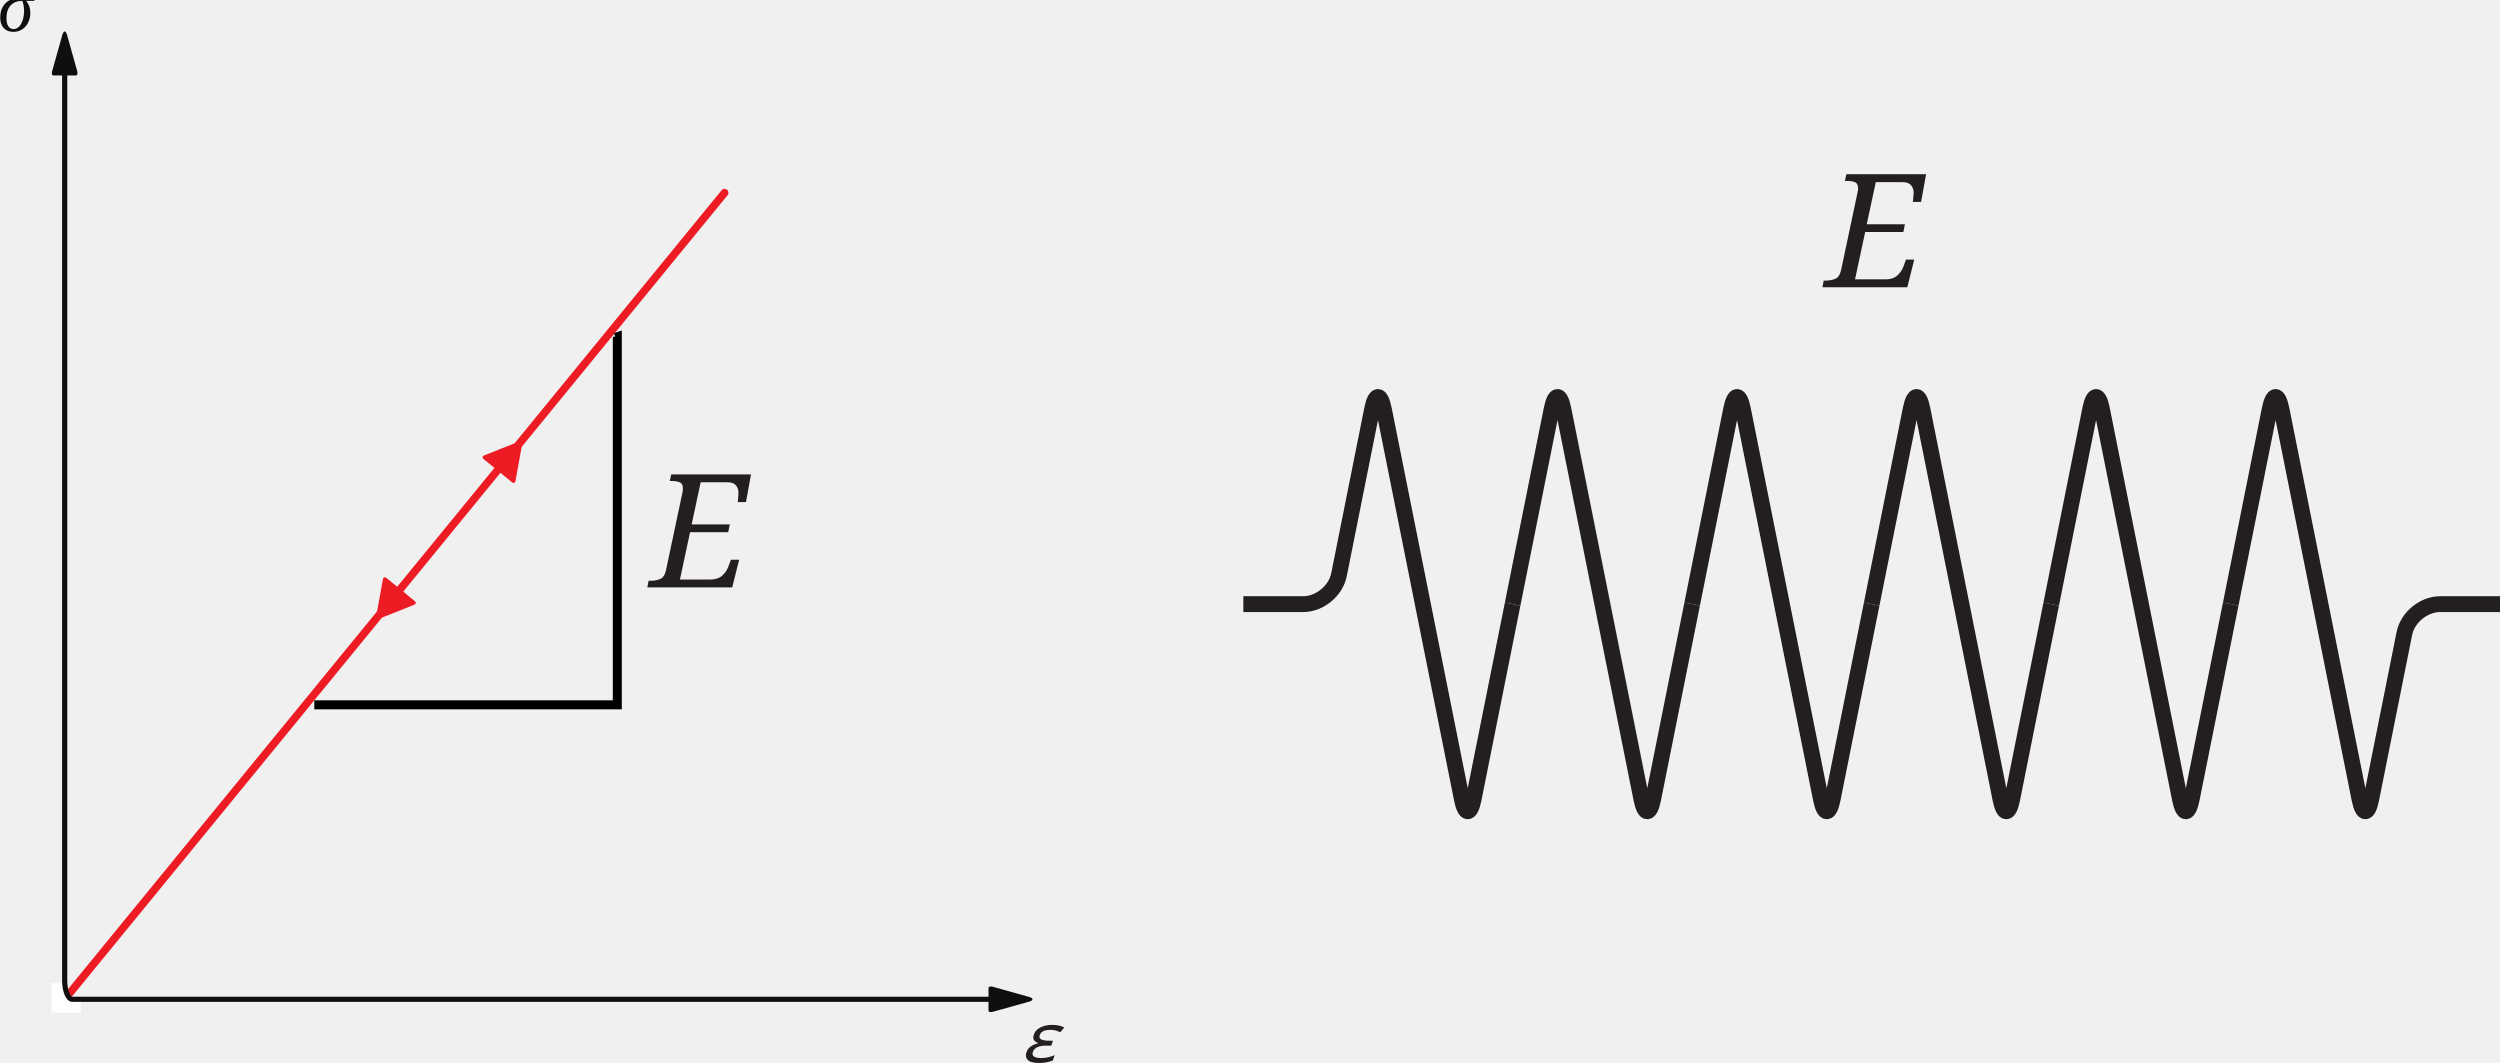
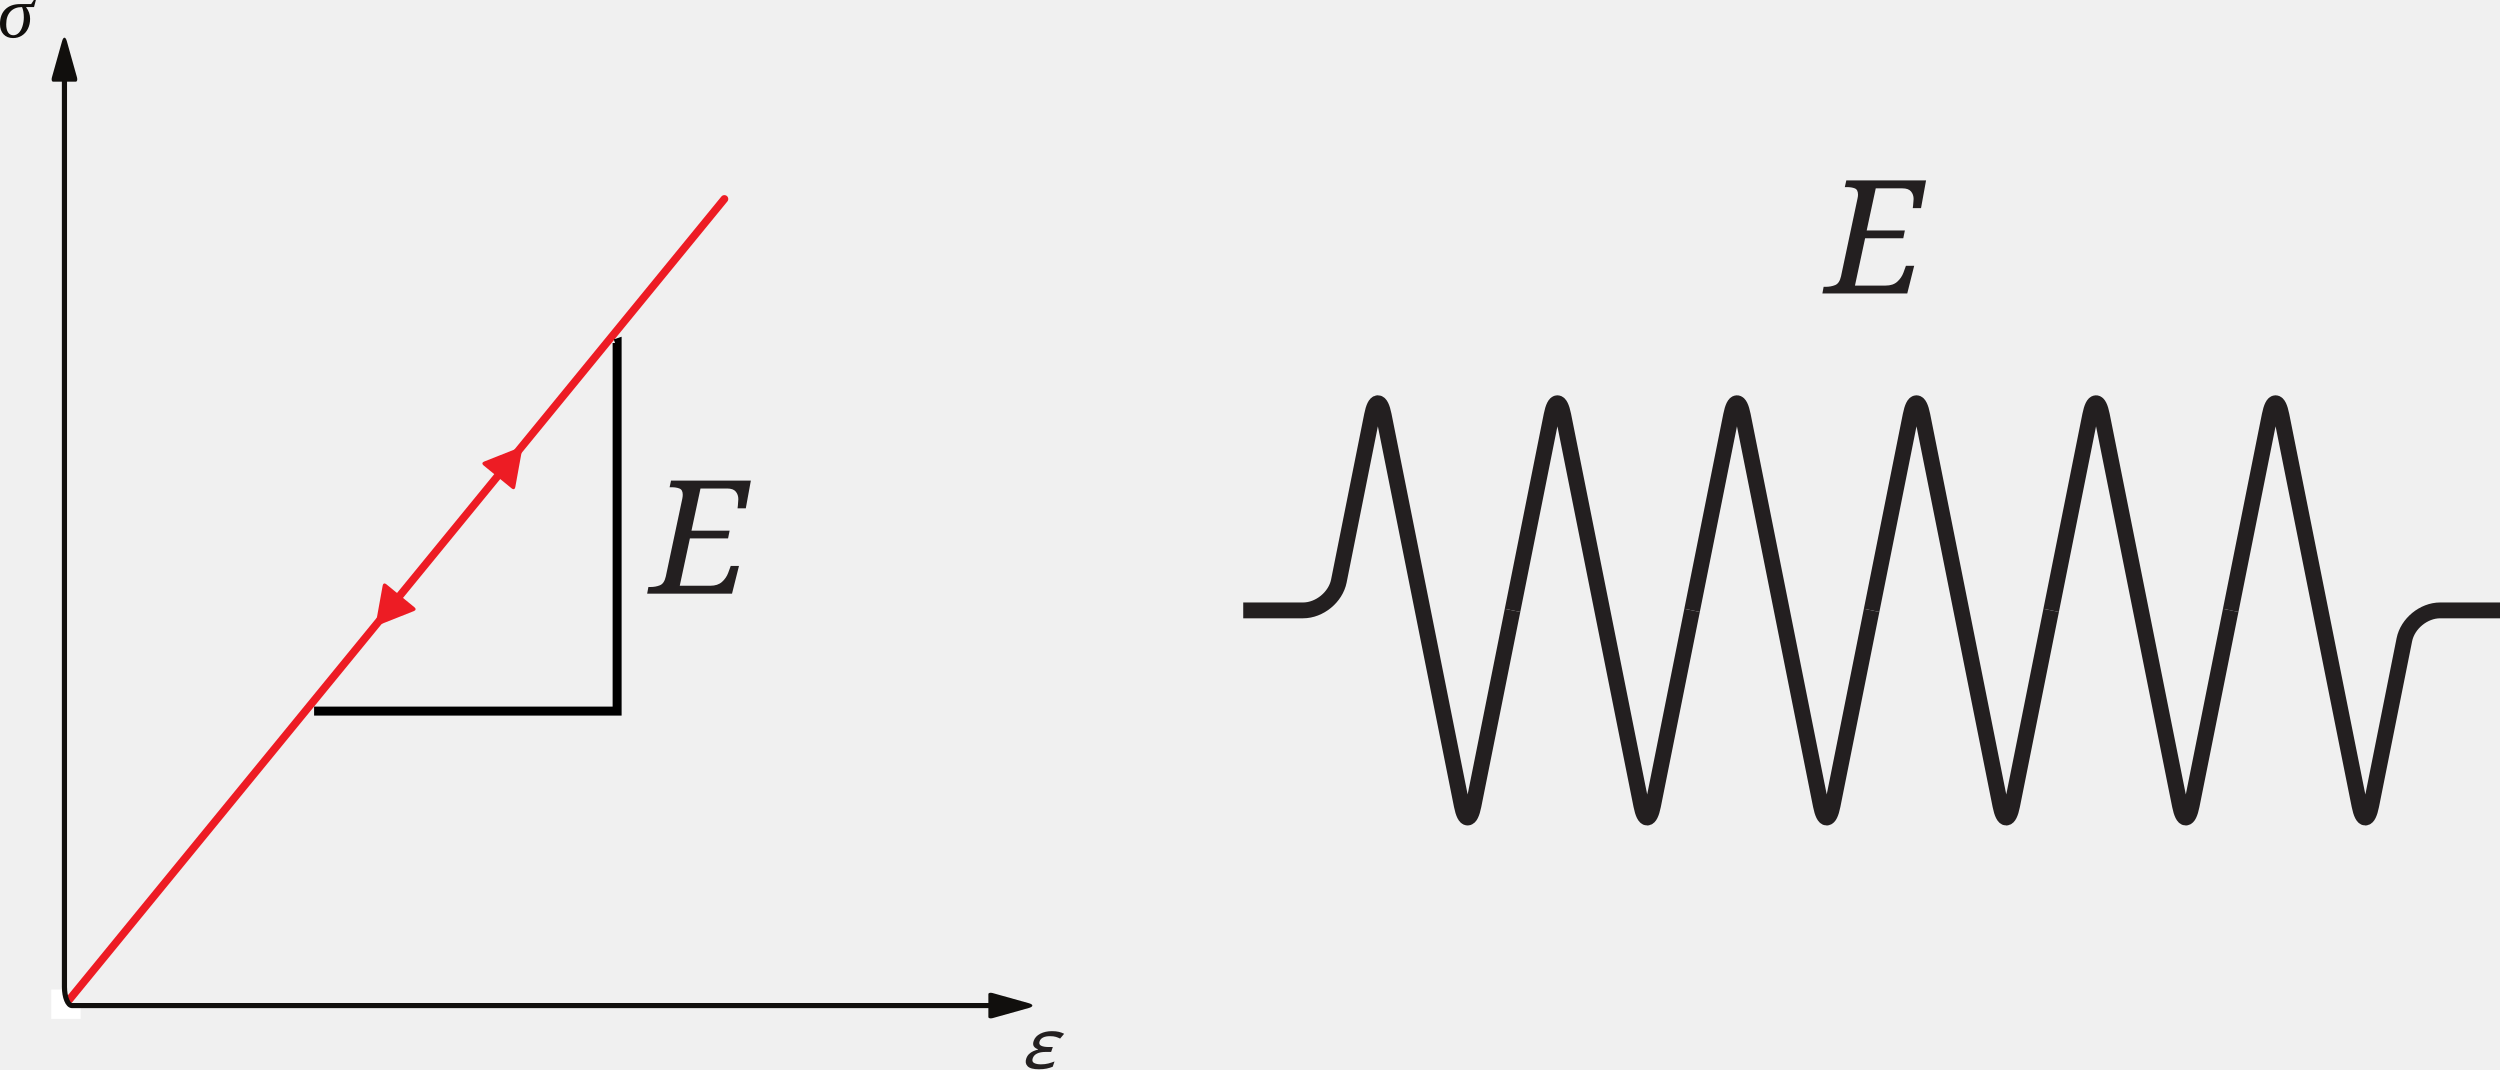
- <svg xmlns="http://www.w3.org/2000/svg" version="1.1" id="svg2" xml:space="preserve" width="1288.721" height="547.913" viewBox="0 0 1288.721 547.913">
+ <svg xmlns="http://www.w3.org/2000/svg" viewBox="0 0 1288.593 551.103" height="551.103" width="1288.593" xml:space="preserve" id="svg2" version="1.1">
  <defs id="defs6">
-     <clipPath clipPathUnits="userSpaceOnUse" id="clipPath22">
-       <path d="M 0,425.197 H 453.543 V 0 H 0 Z" id="path20" />
+     <clipPath id="clipPath22" clipPathUnits="userSpaceOnUse">
+       <path id="path20" d="M 0,425.197 H 453.543 V 0 H 0 Z" />
    </clipPath>
-     <clipPath clipPathUnits="userSpaceOnUse" id="clipPath38">
-       <path d="M 0,425.197 H 453.543 V 0 H 0 Z" id="path36" />
+     <clipPath id="clipPath38" clipPathUnits="userSpaceOnUse">
+       <path id="path36" d="M 0,425.197 H 453.543 V 0 H 0 Z" />
    </clipPath>
-     <clipPath clipPathUnits="userSpaceOnUse" id="clipPath18">
-       <path d="M 0,141.732 H 283.465 V 0 H 0 Z" id="path16" />
+     <clipPath id="clipPath18" clipPathUnits="userSpaceOnUse">
+       <path id="path16" d="M 0,141.732 H 283.465 V 0 H 0 Z" />
    </clipPath>
  </defs>
-   <g id="g10" transform="matrix(1.333333,0,0,-1.333333,-23.34824,556.4153)">
-     <g id="g12" transform="translate(42.52,30.9707)">
-       <path d="M 0,0 255.118,311.812" style="fill:none;stroke:#ed1c24;stroke-width:3;stroke-linecap:round;stroke-linejoin:round;stroke-miterlimit:10;stroke-dasharray:none;stroke-opacity:1" id="path14" />
+   <g transform="matrix(1.333333,0,0,-1.333333,-23.47584,559.6055)" id="g10">
+     <g transform="translate(42.52,30.9707)" id="g12">
+       <path id="path14" style="fill:none;stroke:#ed1c24;stroke-width:3;stroke-linecap:round;stroke-linejoin:round;stroke-miterlimit:10;stroke-dasharray:none;stroke-opacity:1" d="M 0,0 255.118,311.812" />
    </g>
    <g id="g16">
-       <g id="g18" clip-path="url(#clipPath22)">
-         <g id="g24" transform="translate(204.4868,239.8325)">
-           <path d="m 0,0 c -0.603,0.494 -0.504,1.133 0.221,1.42 l 13.641,5.413 c 0.725,0.288 1.204,-0.104 1.066,-0.871 L 12.317,-8.48 c -0.139,-0.768 -0.746,-0.991 -1.349,-0.498 z" style="fill:#ed1c24;fill-opacity:1;fill-rule:nonzero;stroke:none" id="path26" />
+       <g clip-path="url(#clipPath22)" id="g18">
+         <g transform="translate(204.4868,239.8325)" id="g24">
+           <path id="path26" style="fill:#ed1c24;fill-opacity:1;fill-rule:nonzero;stroke:none" d="m 0,0 c -0.603,0.494 -0.504,1.133 0.221,1.42 l 13.641,5.413 c 0.725,0.288 1.204,-0.104 1.066,-0.871 L 12.317,-8.48 c -0.139,-0.768 -0.746,-0.991 -1.349,-0.498 z" />
        </g>
-         <g id="g28" transform="translate(177.8687,184.9092)">
-           <path d="m 0,0 c 0.603,-0.493 0.504,-1.133 -0.221,-1.42 l -13.641,-5.414 c -0.725,-0.287 -1.204,0.105 -1.066,0.872 l 2.611,14.442 c 0.139,0.767 0.746,0.991 1.349,0.498 z" style="fill:#ed1c24;fill-opacity:1;fill-rule:nonzero;stroke:none" id="path30" />
+         <g transform="translate(177.8687,184.9092)" id="g28">
+           <path id="path30" style="fill:#ed1c24;fill-opacity:1;fill-rule:nonzero;stroke:none" d="m 0,0 c 0.603,-0.493 0.504,-1.133 -0.221,-1.42 l -13.641,-5.414 c -0.725,-0.287 -1.204,0.105 -1.066,0.872 l 2.611,14.442 c 0.139,0.767 0.746,0.991 1.349,0.498 z" />
        </g>
      </g>
    </g>
    <g id="g32">
-       <g id="g34" clip-path="url(#clipPath38)">
-         <g id="g40" transform="translate(42.52,37.1699)">
-           <path d="M 0,0 H -5.102 V -11.339 H 6.236 v 5.103 C 2.792,-6.236 0,-3.444 0,0" style="fill:#ffffff;fill-opacity:1;fill-rule:nonzero;stroke:none" id="path42" />
+       <g clip-path="url(#clipPath38)" id="g34">
+         <g transform="translate(42.52,37.1699)" id="g40">
+           <path id="path42" style="fill:#ffffff;fill-opacity:1;fill-rule:nonzero;stroke:none" d="M 0,0 H -5.102 V -11.339 H 6.236 v 5.103 C 2.792,-6.236 0,-3.444 0,0" />
        </g>
-         <g id="g44" transform="translate(47.377,389.7744)">
-           <path d="m 0,0 -0.821,2.907 -3.115,11.114 c -0.508,1.799 -1.329,1.799 -1.836,0 L -8.781,3.303 -9.709,0 c -0.254,-0.9 -0.044,-1.637 0.463,-1.637 h 0.92 6.944 0.92 C 0.045,-1.637 0.244,-0.9 0,0" style="fill:#110f0d;fill-opacity:1;fill-rule:nonzero;stroke:none" id="path46" />
+         <g transform="translate(47.377,389.7744)" id="g44">
+           <path id="path46" style="fill:#110f0d;fill-opacity:1;fill-rule:nonzero;stroke:none" d="m 0,0 -0.821,2.907 -3.115,11.114 c -0.508,1.799 -1.329,1.799 -1.836,0 L -8.781,3.303 -9.709,0 c -0.254,-0.9 -0.044,-1.637 0.463,-1.637 h 0.92 6.944 0.92 C 0.045,-1.637 0.244,-0.9 0,0" />
        </g>
-         <g id="g48" transform="translate(401.3223,26.1172)">
-           <path d="m 0,0 2.906,0.813 11.115,3.116 c 1.801,0.506 1.801,1.339 0,1.844 L 3.299,8.775 0,9.702 C -0.9,9.958 -1.637,9.756 -1.637,9.247 V 8.329 1.383 0.464 C -1.637,-0.044 -0.9,-0.255 0,0" style="fill:#110f0d;fill-opacity:1;fill-rule:nonzero;stroke:none" id="path50" />
+         <g transform="translate(401.3223,26.1172)" id="g48">
+           <path id="path50" style="fill:#110f0d;fill-opacity:1;fill-rule:nonzero;stroke:none" d="m 0,0 2.906,0.813 11.115,3.116 c 1.801,0.506 1.801,1.339 0,1.844 L 3.299,8.775 0,9.702 C -0.9,9.958 -1.637,9.756 -1.637,9.247 V 8.329 1.383 0.464 C -1.637,-0.044 -0.9,-0.255 0,0" />
        </g>
-         <g id="g52" transform="translate(42.52,396.6416)">
-           <path d="m 0,0 v -358.425 c 0,-3.989 1.331,-7.246 2.958,-7.246 h 362.711" style="fill:none;stroke:#110f0d;stroke-width:2;stroke-linecap:round;stroke-linejoin:round;stroke-miterlimit:10;stroke-dasharray:none;stroke-opacity:1" id="path54" />
+         <g transform="translate(42.52,396.6416)" id="g52">
+           <path id="path54" style="fill:none;stroke:#110f0d;stroke-width:2;stroke-linecap:round;stroke-linejoin:round;stroke-miterlimit:10;stroke-dasharray:none;stroke-opacity:1" d="m 0,0 v -358.425 c 0,-3.989 1.331,-7.246 2.958,-7.246 h 362.711" />
        </g>
-         <text transform="matrix(0.9514219,0,-0.3078903,-0.9002252,411.8042,6.6094)" style="font-variant:normal;font-weight:normal;font-stretch:normal;font-size:29.43px;font-family:Symbol;-inkscape-font-specification:SymbolMT;writing-mode:lr-tb;fill:#231f20;fill-opacity:1;fill-rule:nonzero;stroke:none" id="text58">
-           <tspan x="0" y="0" id="tspan56">ε</tspan>
+         <text id="text58" style="font-variant:normal;font-weight:normal;font-stretch:normal;font-size:29.43px;font-family:Symbol;-inkscape-font-specification:SymbolMT;writing-mode:lr-tb;fill:#231f20;fill-opacity:1;fill-rule:nonzero;stroke:none" transform="matrix(0.9514219,0,-0.3078903,-0.9002252,411.8042,6.6094)">
+           <tspan id="tspan56" y="0" x="0">ε</tspan>
        </text>
-         <text transform="matrix(1,0,0,-1,16.7729,405.2666)" style="font-style:italic;font-variant:normal;font-weight:normal;font-stretch:normal;font-size:28px;font-family:'Times New Roman';-inkscape-font-specification:TimesNewRomanPS-ItalicMT;writing-mode:lr-tb;fill:#110f0d;fill-opacity:1;fill-rule:nonzero;stroke:none" id="text62">
-           <tspan x="0" y="0" id="tspan60">σ</tspan>
+         <text id="text62" style="font-style:italic;font-variant:normal;font-weight:normal;font-stretch:normal;font-size:28px;font-family:'Times New Roman';-inkscape-font-specification:TimesNewRomanPS-ItalicMT;writing-mode:lr-tb;fill:#110f0d;fill-opacity:1;fill-rule:nonzero;stroke:none" transform="matrix(1,0,0,-1,16.7729,405.2666)">
+           <tspan id="tspan60" y="0" x="0">σ</tspan>
        </text>
      </g>
    </g>
-     <g id="g12-3" transform="matrix(2.040415,0,0,2.040415,451.9385,68.06338)">
-       <g id="g14" clip-path="url(#clipPath18)">
-         <g id="g20" transform="translate(141.7324,56.6934)">
-           <path d="m 0,0 7.392,36.96 c 0.612,3.058 1.612,3.058 2.224,0 l 14.783,-73.92 c 0.613,-3.058 1.613,-3.058 2.225,0 L 34.016,0" style="fill:none;stroke:#231f20;stroke-width:3;stroke-linecap:butt;stroke-linejoin:miter;stroke-miterlimit:4;stroke-dasharray:none;stroke-opacity:1" id="path22" />
+     <g transform="matrix(2.040415,0,0,2.040415,451.9385,68.06338)" id="g12-3">
+       <g clip-path="url(#clipPath18)" id="g14">
+         <g transform="translate(141.7324,56.6934)" id="g20">
+           <path id="path22" style="fill:none;stroke:#231f20;stroke-width:3;stroke-linecap:butt;stroke-linejoin:miter;stroke-miterlimit:4;stroke-dasharray:none;stroke-opacity:1" d="m 0,0 7.392,36.96 c 0.612,3.058 1.612,3.058 2.224,0 l 14.783,-73.92 c 0.613,-3.058 1.613,-3.058 2.225,0 L 34.016,0" />
        </g>
-         <g id="g24-6" transform="translate(107.7163,56.6934)">
-           <path d="m 0,0 7.392,36.96 c 0.611,3.058 1.612,3.058 2.224,0 L 24.4,-36.96 c 0.611,-3.058 1.612,-3.058 2.224,0 L 34.016,0" style="fill:none;stroke:#231f20;stroke-width:3;stroke-linecap:butt;stroke-linejoin:miter;stroke-miterlimit:4;stroke-dasharray:none;stroke-opacity:1" id="path26-7" />
+         <g transform="translate(107.7163,56.6934)" id="g24-6">
+           <path id="path26-7" style="fill:none;stroke:#231f20;stroke-width:3;stroke-linecap:butt;stroke-linejoin:miter;stroke-miterlimit:4;stroke-dasharray:none;stroke-opacity:1" d="m 0,0 7.392,36.96 c 0.611,3.058 1.612,3.058 2.224,0 L 24.4,-36.96 c 0.611,-3.058 1.612,-3.058 2.224,0 L 34.016,0" />
        </g>
-         <g id="g28-5" transform="translate(73.7002,56.6934)">
-           <path d="m 0,0 7.392,36.96 c 0.611,3.058 1.612,3.058 2.224,0 L 24.4,-36.96 c 0.611,-3.058 1.612,-3.058 2.224,0 L 34.016,0" style="fill:none;stroke:#231f20;stroke-width:3;stroke-linecap:butt;stroke-linejoin:miter;stroke-miterlimit:4;stroke-dasharray:none;stroke-opacity:1" id="path30-3" />
+         <g transform="translate(73.7002,56.6934)" id="g28-5">
+           <path id="path30-3" style="fill:none;stroke:#231f20;stroke-width:3;stroke-linecap:butt;stroke-linejoin:miter;stroke-miterlimit:4;stroke-dasharray:none;stroke-opacity:1" d="m 0,0 7.392,36.96 c 0.611,3.058 1.612,3.058 2.224,0 L 24.4,-36.96 c 0.611,-3.058 1.612,-3.058 2.224,0 L 34.016,0" />
        </g>
-         <g id="g32-5" transform="translate(73.7002,56.6934)">
-           <path d="m 0,0 -7.392,-36.96 c -0.611,-3.058 -1.612,-3.058 -2.224,0 L -24.4,36.96 c -0.611,3.058 -1.612,3.058 -2.224,0 l -6.28,-31.4 C -33.515,2.502 -36.567,0 -39.685,0 h -11.338" style="fill:none;stroke:#231f20;stroke-width:3;stroke-linecap:butt;stroke-linejoin:miter;stroke-miterlimit:4;stroke-dasharray:none;stroke-opacity:1" id="path34" />
+         <g transform="translate(73.7002,56.6934)" id="g32-5">
+           <path id="path34" style="fill:none;stroke:#231f20;stroke-width:3;stroke-linecap:butt;stroke-linejoin:miter;stroke-miterlimit:4;stroke-dasharray:none;stroke-opacity:1" d="m 0,0 -7.392,-36.96 c -0.611,-3.058 -1.612,-3.058 -2.224,0 L -24.4,36.96 c -0.611,3.058 -1.612,3.058 -2.224,0 l -6.28,-31.4 C -33.515,2.502 -36.567,0 -39.685,0 h -11.338" />
        </g>
-         <g id="g36" transform="translate(175.748,56.6934)">
-           <path d="m 0,0 7.392,36.96 c 0.612,3.058 1.612,3.058 2.224,0 l 14.783,-73.92 c 0.613,-3.058 1.613,-3.058 2.225,0 L 34.016,0" style="fill:none;stroke:#231f20;stroke-width:3;stroke-linecap:butt;stroke-linejoin:miter;stroke-miterlimit:4;stroke-dasharray:none;stroke-opacity:1" id="path38" />
+         <g transform="translate(175.748,56.6934)" id="g36">
+           <path id="path38" style="fill:none;stroke:#231f20;stroke-width:3;stroke-linecap:butt;stroke-linejoin:miter;stroke-miterlimit:4;stroke-dasharray:none;stroke-opacity:1" d="m 0,0 7.392,36.96 c 0.612,3.058 1.612,3.058 2.224,0 l 14.783,-73.92 c 0.613,-3.058 1.613,-3.058 2.225,0 L 34.016,0" />
        </g>
-         <g id="g40-6" transform="translate(209.7637,56.6934)">
-           <path d="m 0,0 7.392,36.96 c 0.612,3.058 1.612,3.058 2.224,0 l 14.783,-73.92 c 0.613,-3.058 1.613,-3.058 2.225,0 l 6.279,31.4 C 33.516,-2.502 36.566,0 39.685,0 h 11.338" style="fill:none;stroke:#231f20;stroke-width:3;stroke-linecap:butt;stroke-linejoin:miter;stroke-miterlimit:4;stroke-dasharray:none;stroke-opacity:1" id="path42-2" />
+         <g transform="translate(209.7637,56.6934)" id="g40-6">
+           <path id="path42-2" style="fill:none;stroke:#231f20;stroke-width:3;stroke-linecap:butt;stroke-linejoin:miter;stroke-miterlimit:4;stroke-dasharray:none;stroke-opacity:1" d="m 0,0 7.392,36.96 c 0.612,3.058 1.612,3.058 2.224,0 l 14.783,-73.92 c 0.613,-3.058 1.613,-3.058 2.225,0 l 6.279,31.4 C 33.516,-2.502 36.566,0 39.685,0 h 11.338" />
        </g>
-         <text transform="matrix(1,0,0,-1,133.0312,116.7319)" style="font-style:italic;font-variant:normal;font-weight:normal;font-stretch:normal;font-size:30px;font-family:Cambria;-inkscape-font-specification:Cambria-Italic;writing-mode:lr-tb;fill:#231f20;fill-opacity:1;fill-rule:nonzero;stroke:none" id="text46">
-           <tspan x="0" y="0" id="tspan44">E</tspan>
+         <text id="text46" style="font-style:italic;font-variant:normal;font-weight:normal;font-stretch:normal;font-size:30px;font-family:Cambria;-inkscape-font-specification:Cambria-Italic;writing-mode:lr-tb;fill:#231f20;fill-opacity:1;fill-rule:nonzero;stroke:none" transform="matrix(1,0,0,-1,133.0312,116.7319)">
+           <tspan id="tspan44" y="0" x="0">E</tspan>
        </text>
      </g>
    </g>
-     <text style="font-style:italic;font-variant:normal;font-weight:normal;font-stretch:normal;font-size:61.212px;font-family:Cambria;-inkscape-font-specification:Cambria-Italic;writing-mode:lr-tb;fill:#231f20;fill-opacity:1;fill-rule:nonzero;stroke:none;stroke-width:2.04" id="text46-9" x="269.057" y="-190.205" transform="scale(1,-1)">
-       <tspan x="269.057" y="-190.205" id="tspan44-1" style="stroke-width:2.04">E</tspan>
+     <text transform="scale(1,-1)" y="-190.205" x="269.057" id="text46-9" style="font-style:italic;font-variant:normal;font-weight:normal;font-stretch:normal;font-size:61.213px;font-family:Cambria;-inkscape-font-specification:Cambria-Italic;writing-mode:lr-tb;fill:#231f20;fill-opacity:1;fill-rule:nonzero;stroke:none;stroke-width:2.04">
+       <tspan style="stroke-width:2.04" id="tspan44-1" y="-190.205" x="269.057">E</tspan>
    </text>
-     <path style="fill:none;stroke:#000000;stroke-width:3.477;stroke-linecap:butt;stroke-linejoin:miter;stroke-miterlimit:4;stroke-dasharray:none;stroke-opacity:1" d="m 139.028,144.806 h 117.145 v 142.311 l -0.736,-0.247" id="path7302" />
+     <path id="path7302" d="m 139.028,144.806 h 117.145 v 142.311 l -0.736,-0.247" style="fill:none;stroke:#000000;stroke-width:3.477;stroke-linecap:butt;stroke-linejoin:miter;stroke-miterlimit:4;stroke-dasharray:none;stroke-opacity:1" />
  </g>
</svg>
